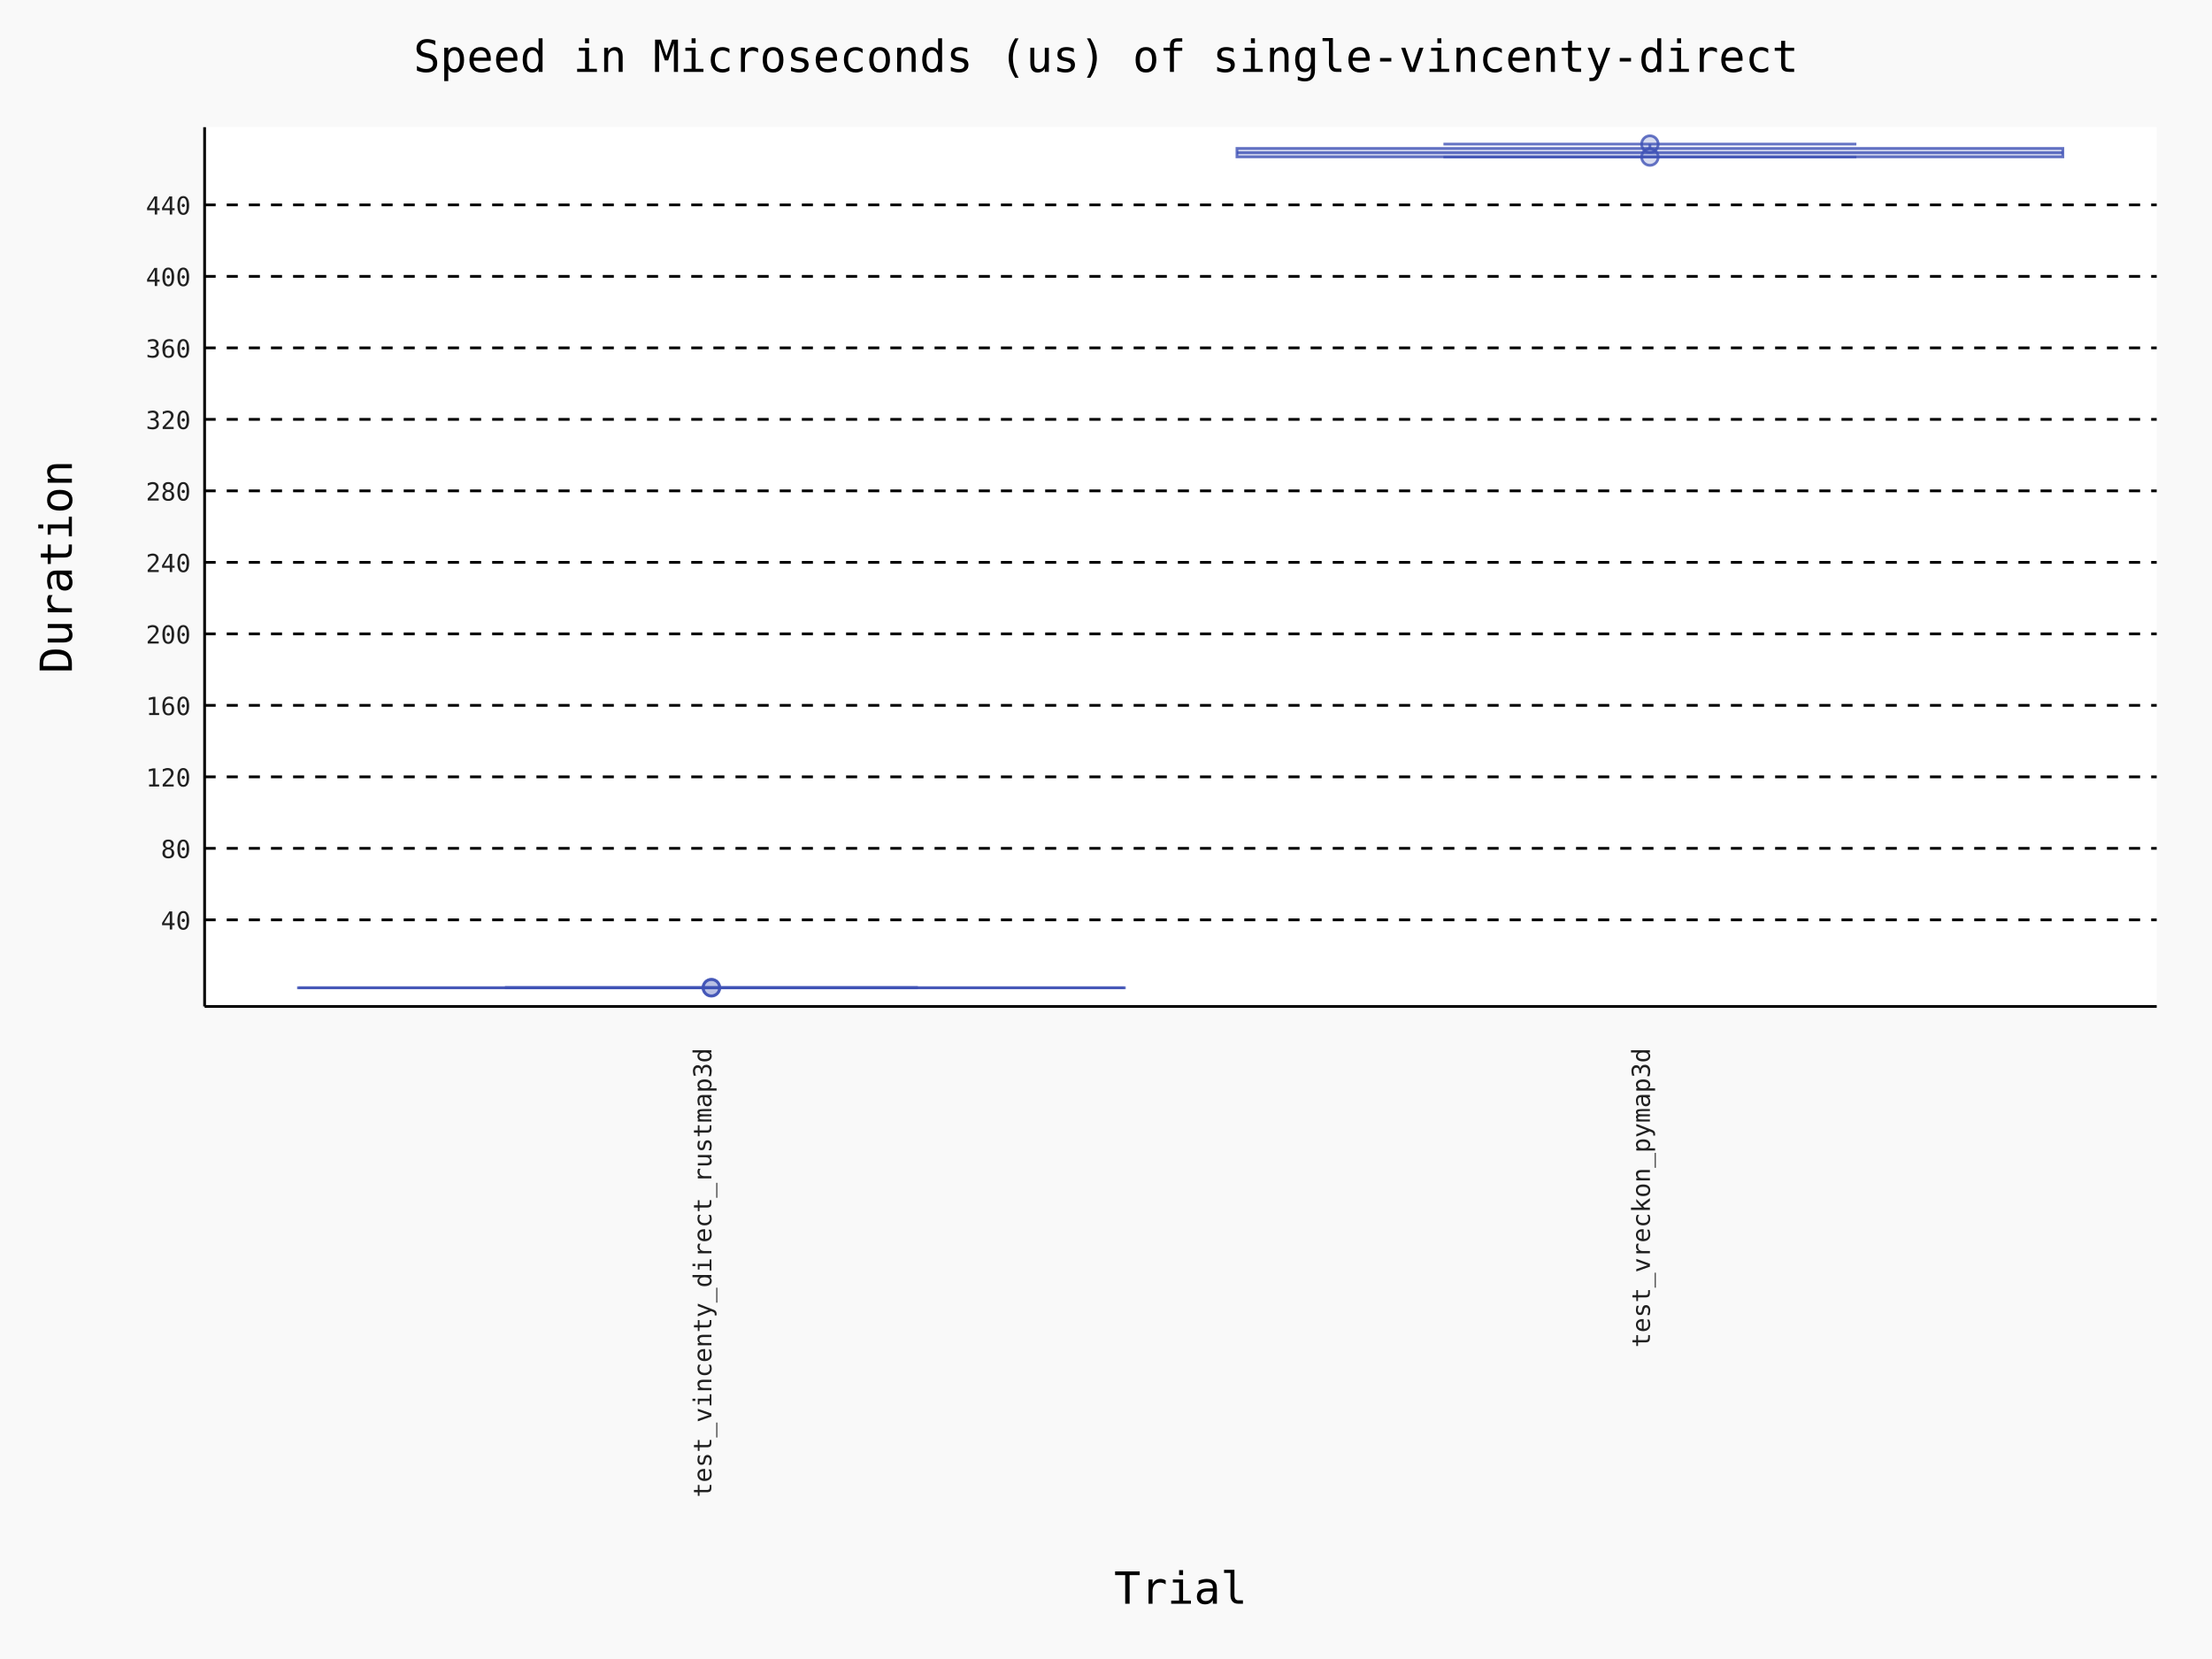
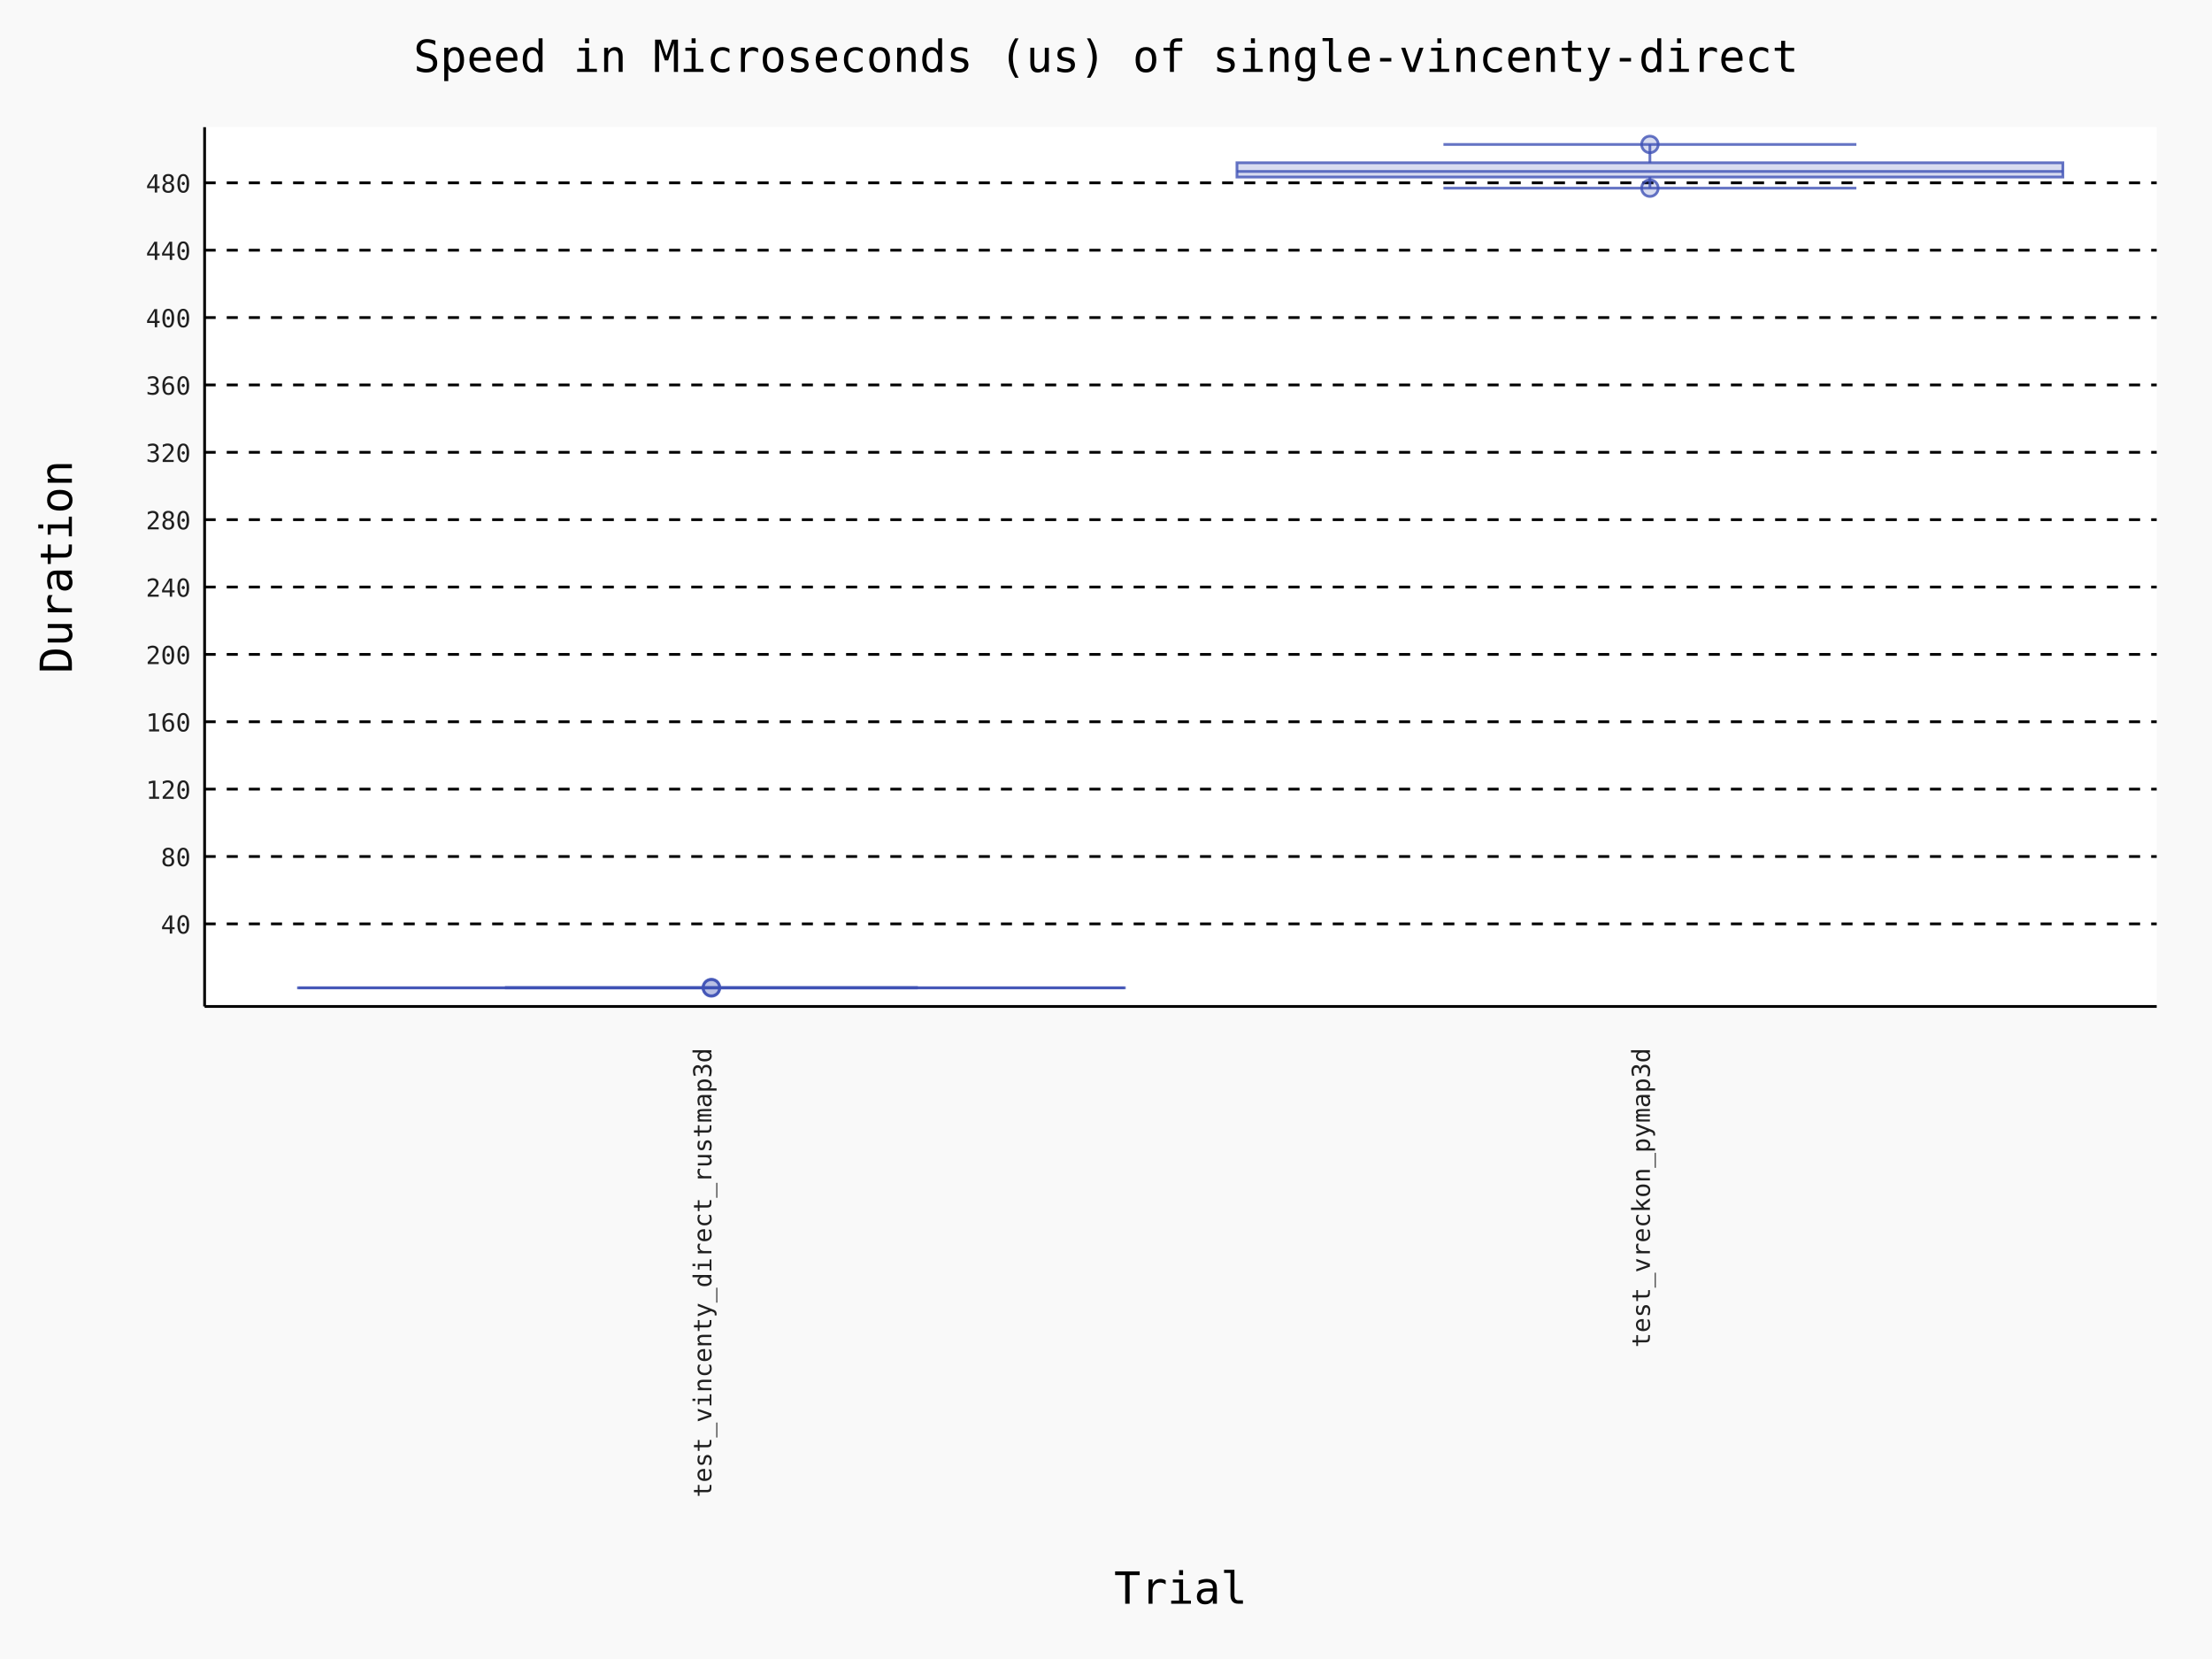
- <svg xmlns="http://www.w3.org/2000/svg" id="chart-ca2fbffb-b7fc-46e8-bf47-117ef8326c10" class="pygal-chart" viewBox="0 0 800 600">
+ <svg xmlns="http://www.w3.org/2000/svg" id="chart-5a67f0cb-c963-41a4-8c0c-9229bf9e0c5b" class="pygal-chart" viewBox="0 0 800 600">
  <defs>
-     <style type="text/css">#chart-ca2fbffb-b7fc-46e8-bf47-117ef8326c10{-webkit-user-select:none;-webkit-font-smoothing:antialiased;font-family:Consolas,"Deja Vu Sans Mono","Bitstream Vera Sans Mono","Courier New",monospace}#chart-ca2fbffb-b7fc-46e8-bf47-117ef8326c10 .title{font-family:Consolas,"Deja Vu Sans Mono","Bitstream Vera Sans Mono","Courier New",monospace;font-size:16px}#chart-ca2fbffb-b7fc-46e8-bf47-117ef8326c10 .legends .legend text{font-family:Consolas,"Deja Vu Sans Mono","Bitstream Vera Sans Mono","Courier New",monospace;font-size:14px}#chart-ca2fbffb-b7fc-46e8-bf47-117ef8326c10 .axis text{font-family:Consolas,"Deja Vu Sans Mono","Bitstream Vera Sans Mono","Courier New",monospace;font-size:10px}#chart-ca2fbffb-b7fc-46e8-bf47-117ef8326c10 .axis text.major{font-family:Consolas,"Deja Vu Sans Mono","Bitstream Vera Sans Mono","Courier New",monospace;font-size:10px}#chart-ca2fbffb-b7fc-46e8-bf47-117ef8326c10 .text-overlay text.value{font-family:Consolas,"Deja Vu Sans Mono","Bitstream Vera Sans Mono","Courier New",monospace;font-size:16px}#chart-ca2fbffb-b7fc-46e8-bf47-117ef8326c10 .text-overlay text.label{font-family:Consolas,"Deja Vu Sans Mono","Bitstream Vera Sans Mono","Courier New",monospace;font-size:10px}#chart-ca2fbffb-b7fc-46e8-bf47-117ef8326c10 .tooltip{font-family:Consolas,"Deja Vu Sans Mono","Bitstream Vera Sans Mono","Courier New",monospace;font-size:14px}#chart-ca2fbffb-b7fc-46e8-bf47-117ef8326c10 text.no_data{font-family:Consolas,"Deja Vu Sans Mono","Bitstream Vera Sans Mono","Courier New",monospace;font-size:64px}
- #chart-ca2fbffb-b7fc-46e8-bf47-117ef8326c10{background-color:rgba(249,249,249,1)}#chart-ca2fbffb-b7fc-46e8-bf47-117ef8326c10 path,#chart-ca2fbffb-b7fc-46e8-bf47-117ef8326c10 line,#chart-ca2fbffb-b7fc-46e8-bf47-117ef8326c10 rect,#chart-ca2fbffb-b7fc-46e8-bf47-117ef8326c10 circle{-webkit-transition:150ms;-moz-transition:150ms;transition:150ms}#chart-ca2fbffb-b7fc-46e8-bf47-117ef8326c10 .graph &gt; .background{fill:rgba(249,249,249,1)}#chart-ca2fbffb-b7fc-46e8-bf47-117ef8326c10 .plot &gt; .background{fill:rgba(255,255,255,1)}#chart-ca2fbffb-b7fc-46e8-bf47-117ef8326c10 .graph{fill:rgba(0,0,0,.87)}#chart-ca2fbffb-b7fc-46e8-bf47-117ef8326c10 text.no_data{fill:rgba(0,0,0,1)}#chart-ca2fbffb-b7fc-46e8-bf47-117ef8326c10 .title{fill:rgba(0,0,0,1)}#chart-ca2fbffb-b7fc-46e8-bf47-117ef8326c10 .legends .legend text{fill:rgba(0,0,0,.87)}#chart-ca2fbffb-b7fc-46e8-bf47-117ef8326c10 .legends .legend:hover text{fill:rgba(0,0,0,1)}#chart-ca2fbffb-b7fc-46e8-bf47-117ef8326c10 .axis .line{stroke:rgba(0,0,0,1)}#chart-ca2fbffb-b7fc-46e8-bf47-117ef8326c10 .axis .guide.line{stroke:rgba(0,0,0,.54)}#chart-ca2fbffb-b7fc-46e8-bf47-117ef8326c10 .axis .major.line{stroke:rgba(0,0,0,.87)}#chart-ca2fbffb-b7fc-46e8-bf47-117ef8326c10 .axis text.major{fill:rgba(0,0,0,1)}#chart-ca2fbffb-b7fc-46e8-bf47-117ef8326c10 .axis.y .guides:hover .guide.line,#chart-ca2fbffb-b7fc-46e8-bf47-117ef8326c10 .line-graph .axis.x .guides:hover .guide.line,#chart-ca2fbffb-b7fc-46e8-bf47-117ef8326c10 .stackedline-graph .axis.x .guides:hover .guide.line,#chart-ca2fbffb-b7fc-46e8-bf47-117ef8326c10 .xy-graph .axis.x .guides:hover .guide.line{stroke:rgba(0,0,0,1)}#chart-ca2fbffb-b7fc-46e8-bf47-117ef8326c10 .axis .guides:hover text{fill:rgba(0,0,0,1)}#chart-ca2fbffb-b7fc-46e8-bf47-117ef8326c10 .reactive{fill-opacity:.7;stroke-opacity:.8;stroke-width:1}#chart-ca2fbffb-b7fc-46e8-bf47-117ef8326c10 .ci{stroke:rgba(0,0,0,.87)}#chart-ca2fbffb-b7fc-46e8-bf47-117ef8326c10 .reactive.active,#chart-ca2fbffb-b7fc-46e8-bf47-117ef8326c10 .active .reactive{fill-opacity:.8;stroke-opacity:.9;stroke-width:4}#chart-ca2fbffb-b7fc-46e8-bf47-117ef8326c10 .ci .reactive.active{stroke-width:1.5}#chart-ca2fbffb-b7fc-46e8-bf47-117ef8326c10 .series text{fill:rgba(0,0,0,1)}#chart-ca2fbffb-b7fc-46e8-bf47-117ef8326c10 .tooltip rect{fill:rgba(255,255,255,1);stroke:rgba(0,0,0,1);-webkit-transition:opacity 150ms;-moz-transition:opacity 150ms;transition:opacity 150ms}#chart-ca2fbffb-b7fc-46e8-bf47-117ef8326c10 .tooltip .label{fill:rgba(0,0,0,.87)}#chart-ca2fbffb-b7fc-46e8-bf47-117ef8326c10 .tooltip .label{fill:rgba(0,0,0,.87)}#chart-ca2fbffb-b7fc-46e8-bf47-117ef8326c10 .tooltip .legend{font-size:.8em;fill:rgba(0,0,0,.54)}#chart-ca2fbffb-b7fc-46e8-bf47-117ef8326c10 .tooltip .x_label{font-size:.6em;fill:rgba(0,0,0,1)}#chart-ca2fbffb-b7fc-46e8-bf47-117ef8326c10 .tooltip .xlink{font-size:.5em;text-decoration:underline}#chart-ca2fbffb-b7fc-46e8-bf47-117ef8326c10 .tooltip .value{font-size:1.5em}#chart-ca2fbffb-b7fc-46e8-bf47-117ef8326c10 .bound{font-size:.5em}#chart-ca2fbffb-b7fc-46e8-bf47-117ef8326c10 .max-value{font-size:.75em;fill:rgba(0,0,0,.54)}#chart-ca2fbffb-b7fc-46e8-bf47-117ef8326c10 .map-element{fill:rgba(255,255,255,1);stroke:rgba(0,0,0,.54) !important}#chart-ca2fbffb-b7fc-46e8-bf47-117ef8326c10 .map-element .reactive{fill-opacity:inherit;stroke-opacity:inherit}#chart-ca2fbffb-b7fc-46e8-bf47-117ef8326c10 .color-0,#chart-ca2fbffb-b7fc-46e8-bf47-117ef8326c10 .color-0 a:visited{stroke:#3F51B5;fill:#3F51B5}#chart-ca2fbffb-b7fc-46e8-bf47-117ef8326c10 .color-1,#chart-ca2fbffb-b7fc-46e8-bf47-117ef8326c10 .color-1 a:visited{stroke:#3F51B5;fill:#3F51B5}#chart-ca2fbffb-b7fc-46e8-bf47-117ef8326c10 .text-overlay .color-0 text{fill:black}#chart-ca2fbffb-b7fc-46e8-bf47-117ef8326c10 .text-overlay .color-1 text{fill:black}
- #chart-ca2fbffb-b7fc-46e8-bf47-117ef8326c10 text.no_data{text-anchor:middle}#chart-ca2fbffb-b7fc-46e8-bf47-117ef8326c10 .guide.line{fill:none}#chart-ca2fbffb-b7fc-46e8-bf47-117ef8326c10 .centered{text-anchor:middle}#chart-ca2fbffb-b7fc-46e8-bf47-117ef8326c10 .title{text-anchor:middle}#chart-ca2fbffb-b7fc-46e8-bf47-117ef8326c10 .legends .legend text{fill-opacity:1}#chart-ca2fbffb-b7fc-46e8-bf47-117ef8326c10 .axis.x text{text-anchor:middle}#chart-ca2fbffb-b7fc-46e8-bf47-117ef8326c10 .axis.x:not(.web) text[transform]{text-anchor:start}#chart-ca2fbffb-b7fc-46e8-bf47-117ef8326c10 .axis.x:not(.web) text[transform].backwards{text-anchor:end}#chart-ca2fbffb-b7fc-46e8-bf47-117ef8326c10 .axis.y text{text-anchor:end}#chart-ca2fbffb-b7fc-46e8-bf47-117ef8326c10 .axis.y text[transform].backwards{text-anchor:start}#chart-ca2fbffb-b7fc-46e8-bf47-117ef8326c10 .axis.y2 text{text-anchor:start}#chart-ca2fbffb-b7fc-46e8-bf47-117ef8326c10 .axis.y2 text[transform].backwards{text-anchor:end}#chart-ca2fbffb-b7fc-46e8-bf47-117ef8326c10 .axis .guide.line{stroke-dasharray:4,4;stroke:black}#chart-ca2fbffb-b7fc-46e8-bf47-117ef8326c10 .axis .major.guide.line{stroke-dasharray:6,6;stroke:black}#chart-ca2fbffb-b7fc-46e8-bf47-117ef8326c10 .horizontal .axis.y .guide.line,#chart-ca2fbffb-b7fc-46e8-bf47-117ef8326c10 .horizontal .axis.y2 .guide.line,#chart-ca2fbffb-b7fc-46e8-bf47-117ef8326c10 .vertical .axis.x .guide.line{opacity:0}#chart-ca2fbffb-b7fc-46e8-bf47-117ef8326c10 .horizontal .axis.always_show .guide.line,#chart-ca2fbffb-b7fc-46e8-bf47-117ef8326c10 .vertical .axis.always_show .guide.line{opacity:1 !important}#chart-ca2fbffb-b7fc-46e8-bf47-117ef8326c10 .axis.y .guides:hover .guide.line,#chart-ca2fbffb-b7fc-46e8-bf47-117ef8326c10 .axis.y2 .guides:hover .guide.line,#chart-ca2fbffb-b7fc-46e8-bf47-117ef8326c10 .axis.x .guides:hover .guide.line{opacity:1}#chart-ca2fbffb-b7fc-46e8-bf47-117ef8326c10 .axis .guides:hover text{opacity:1}#chart-ca2fbffb-b7fc-46e8-bf47-117ef8326c10 .nofill{fill:none}#chart-ca2fbffb-b7fc-46e8-bf47-117ef8326c10 .subtle-fill{fill-opacity:.2}#chart-ca2fbffb-b7fc-46e8-bf47-117ef8326c10 .dot{stroke-width:1px;fill-opacity:1;stroke-opacity:1}#chart-ca2fbffb-b7fc-46e8-bf47-117ef8326c10 .dot.active{stroke-width:5px}#chart-ca2fbffb-b7fc-46e8-bf47-117ef8326c10 .dot.negative{fill:transparent}#chart-ca2fbffb-b7fc-46e8-bf47-117ef8326c10 text,#chart-ca2fbffb-b7fc-46e8-bf47-117ef8326c10 tspan{stroke:none !important}#chart-ca2fbffb-b7fc-46e8-bf47-117ef8326c10 .series text.active{opacity:1}#chart-ca2fbffb-b7fc-46e8-bf47-117ef8326c10 .tooltip rect{fill-opacity:.95;stroke-width:.5}#chart-ca2fbffb-b7fc-46e8-bf47-117ef8326c10 .tooltip text{fill-opacity:1}#chart-ca2fbffb-b7fc-46e8-bf47-117ef8326c10 .showable{visibility:hidden}#chart-ca2fbffb-b7fc-46e8-bf47-117ef8326c10 .showable.shown{visibility:visible}#chart-ca2fbffb-b7fc-46e8-bf47-117ef8326c10 .gauge-background{fill:rgba(229,229,229,1);stroke:none}#chart-ca2fbffb-b7fc-46e8-bf47-117ef8326c10 .bg-lines{stroke:rgba(249,249,249,1);stroke-width:2px}
+     <style type="text/css">#chart-5a67f0cb-c963-41a4-8c0c-9229bf9e0c5b{-webkit-user-select:none;-webkit-font-smoothing:antialiased;font-family:Consolas,"Deja Vu Sans Mono","Bitstream Vera Sans Mono","Courier New",monospace}#chart-5a67f0cb-c963-41a4-8c0c-9229bf9e0c5b .title{font-family:Consolas,"Deja Vu Sans Mono","Bitstream Vera Sans Mono","Courier New",monospace;font-size:16px}#chart-5a67f0cb-c963-41a4-8c0c-9229bf9e0c5b .legends .legend text{font-family:Consolas,"Deja Vu Sans Mono","Bitstream Vera Sans Mono","Courier New",monospace;font-size:14px}#chart-5a67f0cb-c963-41a4-8c0c-9229bf9e0c5b .axis text{font-family:Consolas,"Deja Vu Sans Mono","Bitstream Vera Sans Mono","Courier New",monospace;font-size:10px}#chart-5a67f0cb-c963-41a4-8c0c-9229bf9e0c5b .axis text.major{font-family:Consolas,"Deja Vu Sans Mono","Bitstream Vera Sans Mono","Courier New",monospace;font-size:10px}#chart-5a67f0cb-c963-41a4-8c0c-9229bf9e0c5b .text-overlay text.value{font-family:Consolas,"Deja Vu Sans Mono","Bitstream Vera Sans Mono","Courier New",monospace;font-size:16px}#chart-5a67f0cb-c963-41a4-8c0c-9229bf9e0c5b .text-overlay text.label{font-family:Consolas,"Deja Vu Sans Mono","Bitstream Vera Sans Mono","Courier New",monospace;font-size:10px}#chart-5a67f0cb-c963-41a4-8c0c-9229bf9e0c5b .tooltip{font-family:Consolas,"Deja Vu Sans Mono","Bitstream Vera Sans Mono","Courier New",monospace;font-size:14px}#chart-5a67f0cb-c963-41a4-8c0c-9229bf9e0c5b text.no_data{font-family:Consolas,"Deja Vu Sans Mono","Bitstream Vera Sans Mono","Courier New",monospace;font-size:64px}
+ #chart-5a67f0cb-c963-41a4-8c0c-9229bf9e0c5b{background-color:rgba(249,249,249,1)}#chart-5a67f0cb-c963-41a4-8c0c-9229bf9e0c5b path,#chart-5a67f0cb-c963-41a4-8c0c-9229bf9e0c5b line,#chart-5a67f0cb-c963-41a4-8c0c-9229bf9e0c5b rect,#chart-5a67f0cb-c963-41a4-8c0c-9229bf9e0c5b circle{-webkit-transition:150ms;-moz-transition:150ms;transition:150ms}#chart-5a67f0cb-c963-41a4-8c0c-9229bf9e0c5b .graph &gt; .background{fill:rgba(249,249,249,1)}#chart-5a67f0cb-c963-41a4-8c0c-9229bf9e0c5b .plot &gt; .background{fill:rgba(255,255,255,1)}#chart-5a67f0cb-c963-41a4-8c0c-9229bf9e0c5b .graph{fill:rgba(0,0,0,.87)}#chart-5a67f0cb-c963-41a4-8c0c-9229bf9e0c5b text.no_data{fill:rgba(0,0,0,1)}#chart-5a67f0cb-c963-41a4-8c0c-9229bf9e0c5b .title{fill:rgba(0,0,0,1)}#chart-5a67f0cb-c963-41a4-8c0c-9229bf9e0c5b .legends .legend text{fill:rgba(0,0,0,.87)}#chart-5a67f0cb-c963-41a4-8c0c-9229bf9e0c5b .legends .legend:hover text{fill:rgba(0,0,0,1)}#chart-5a67f0cb-c963-41a4-8c0c-9229bf9e0c5b .axis .line{stroke:rgba(0,0,0,1)}#chart-5a67f0cb-c963-41a4-8c0c-9229bf9e0c5b .axis .guide.line{stroke:rgba(0,0,0,.54)}#chart-5a67f0cb-c963-41a4-8c0c-9229bf9e0c5b .axis .major.line{stroke:rgba(0,0,0,.87)}#chart-5a67f0cb-c963-41a4-8c0c-9229bf9e0c5b .axis text.major{fill:rgba(0,0,0,1)}#chart-5a67f0cb-c963-41a4-8c0c-9229bf9e0c5b .axis.y .guides:hover .guide.line,#chart-5a67f0cb-c963-41a4-8c0c-9229bf9e0c5b .line-graph .axis.x .guides:hover .guide.line,#chart-5a67f0cb-c963-41a4-8c0c-9229bf9e0c5b .stackedline-graph .axis.x .guides:hover .guide.line,#chart-5a67f0cb-c963-41a4-8c0c-9229bf9e0c5b .xy-graph .axis.x .guides:hover .guide.line{stroke:rgba(0,0,0,1)}#chart-5a67f0cb-c963-41a4-8c0c-9229bf9e0c5b .axis .guides:hover text{fill:rgba(0,0,0,1)}#chart-5a67f0cb-c963-41a4-8c0c-9229bf9e0c5b .reactive{fill-opacity:.7;stroke-opacity:.8;stroke-width:1}#chart-5a67f0cb-c963-41a4-8c0c-9229bf9e0c5b .ci{stroke:rgba(0,0,0,.87)}#chart-5a67f0cb-c963-41a4-8c0c-9229bf9e0c5b .reactive.active,#chart-5a67f0cb-c963-41a4-8c0c-9229bf9e0c5b .active .reactive{fill-opacity:.8;stroke-opacity:.9;stroke-width:4}#chart-5a67f0cb-c963-41a4-8c0c-9229bf9e0c5b .ci .reactive.active{stroke-width:1.5}#chart-5a67f0cb-c963-41a4-8c0c-9229bf9e0c5b .series text{fill:rgba(0,0,0,1)}#chart-5a67f0cb-c963-41a4-8c0c-9229bf9e0c5b .tooltip rect{fill:rgba(255,255,255,1);stroke:rgba(0,0,0,1);-webkit-transition:opacity 150ms;-moz-transition:opacity 150ms;transition:opacity 150ms}#chart-5a67f0cb-c963-41a4-8c0c-9229bf9e0c5b .tooltip .label{fill:rgba(0,0,0,.87)}#chart-5a67f0cb-c963-41a4-8c0c-9229bf9e0c5b .tooltip .label{fill:rgba(0,0,0,.87)}#chart-5a67f0cb-c963-41a4-8c0c-9229bf9e0c5b .tooltip .legend{font-size:.8em;fill:rgba(0,0,0,.54)}#chart-5a67f0cb-c963-41a4-8c0c-9229bf9e0c5b .tooltip .x_label{font-size:.6em;fill:rgba(0,0,0,1)}#chart-5a67f0cb-c963-41a4-8c0c-9229bf9e0c5b .tooltip .xlink{font-size:.5em;text-decoration:underline}#chart-5a67f0cb-c963-41a4-8c0c-9229bf9e0c5b .tooltip .value{font-size:1.5em}#chart-5a67f0cb-c963-41a4-8c0c-9229bf9e0c5b .bound{font-size:.5em}#chart-5a67f0cb-c963-41a4-8c0c-9229bf9e0c5b .max-value{font-size:.75em;fill:rgba(0,0,0,.54)}#chart-5a67f0cb-c963-41a4-8c0c-9229bf9e0c5b .map-element{fill:rgba(255,255,255,1);stroke:rgba(0,0,0,.54) !important}#chart-5a67f0cb-c963-41a4-8c0c-9229bf9e0c5b .map-element .reactive{fill-opacity:inherit;stroke-opacity:inherit}#chart-5a67f0cb-c963-41a4-8c0c-9229bf9e0c5b .color-0,#chart-5a67f0cb-c963-41a4-8c0c-9229bf9e0c5b .color-0 a:visited{stroke:#3F51B5;fill:#3F51B5}#chart-5a67f0cb-c963-41a4-8c0c-9229bf9e0c5b .color-1,#chart-5a67f0cb-c963-41a4-8c0c-9229bf9e0c5b .color-1 a:visited{stroke:#3F51B5;fill:#3F51B5}#chart-5a67f0cb-c963-41a4-8c0c-9229bf9e0c5b .text-overlay .color-0 text{fill:black}#chart-5a67f0cb-c963-41a4-8c0c-9229bf9e0c5b .text-overlay .color-1 text{fill:black}
+ #chart-5a67f0cb-c963-41a4-8c0c-9229bf9e0c5b text.no_data{text-anchor:middle}#chart-5a67f0cb-c963-41a4-8c0c-9229bf9e0c5b .guide.line{fill:none}#chart-5a67f0cb-c963-41a4-8c0c-9229bf9e0c5b .centered{text-anchor:middle}#chart-5a67f0cb-c963-41a4-8c0c-9229bf9e0c5b .title{text-anchor:middle}#chart-5a67f0cb-c963-41a4-8c0c-9229bf9e0c5b .legends .legend text{fill-opacity:1}#chart-5a67f0cb-c963-41a4-8c0c-9229bf9e0c5b .axis.x text{text-anchor:middle}#chart-5a67f0cb-c963-41a4-8c0c-9229bf9e0c5b .axis.x:not(.web) text[transform]{text-anchor:start}#chart-5a67f0cb-c963-41a4-8c0c-9229bf9e0c5b .axis.x:not(.web) text[transform].backwards{text-anchor:end}#chart-5a67f0cb-c963-41a4-8c0c-9229bf9e0c5b .axis.y text{text-anchor:end}#chart-5a67f0cb-c963-41a4-8c0c-9229bf9e0c5b .axis.y text[transform].backwards{text-anchor:start}#chart-5a67f0cb-c963-41a4-8c0c-9229bf9e0c5b .axis.y2 text{text-anchor:start}#chart-5a67f0cb-c963-41a4-8c0c-9229bf9e0c5b .axis.y2 text[transform].backwards{text-anchor:end}#chart-5a67f0cb-c963-41a4-8c0c-9229bf9e0c5b .axis .guide.line{stroke-dasharray:4,4;stroke:black}#chart-5a67f0cb-c963-41a4-8c0c-9229bf9e0c5b .axis .major.guide.line{stroke-dasharray:6,6;stroke:black}#chart-5a67f0cb-c963-41a4-8c0c-9229bf9e0c5b .horizontal .axis.y .guide.line,#chart-5a67f0cb-c963-41a4-8c0c-9229bf9e0c5b .horizontal .axis.y2 .guide.line,#chart-5a67f0cb-c963-41a4-8c0c-9229bf9e0c5b .vertical .axis.x .guide.line{opacity:0}#chart-5a67f0cb-c963-41a4-8c0c-9229bf9e0c5b .horizontal .axis.always_show .guide.line,#chart-5a67f0cb-c963-41a4-8c0c-9229bf9e0c5b .vertical .axis.always_show .guide.line{opacity:1 !important}#chart-5a67f0cb-c963-41a4-8c0c-9229bf9e0c5b .axis.y .guides:hover .guide.line,#chart-5a67f0cb-c963-41a4-8c0c-9229bf9e0c5b .axis.y2 .guides:hover .guide.line,#chart-5a67f0cb-c963-41a4-8c0c-9229bf9e0c5b .axis.x .guides:hover .guide.line{opacity:1}#chart-5a67f0cb-c963-41a4-8c0c-9229bf9e0c5b .axis .guides:hover text{opacity:1}#chart-5a67f0cb-c963-41a4-8c0c-9229bf9e0c5b .nofill{fill:none}#chart-5a67f0cb-c963-41a4-8c0c-9229bf9e0c5b .subtle-fill{fill-opacity:.2}#chart-5a67f0cb-c963-41a4-8c0c-9229bf9e0c5b .dot{stroke-width:1px;fill-opacity:1;stroke-opacity:1}#chart-5a67f0cb-c963-41a4-8c0c-9229bf9e0c5b .dot.active{stroke-width:5px}#chart-5a67f0cb-c963-41a4-8c0c-9229bf9e0c5b .dot.negative{fill:transparent}#chart-5a67f0cb-c963-41a4-8c0c-9229bf9e0c5b text,#chart-5a67f0cb-c963-41a4-8c0c-9229bf9e0c5b tspan{stroke:none !important}#chart-5a67f0cb-c963-41a4-8c0c-9229bf9e0c5b .series text.active{opacity:1}#chart-5a67f0cb-c963-41a4-8c0c-9229bf9e0c5b .tooltip rect{fill-opacity:.95;stroke-width:.5}#chart-5a67f0cb-c963-41a4-8c0c-9229bf9e0c5b .tooltip text{fill-opacity:1}#chart-5a67f0cb-c963-41a4-8c0c-9229bf9e0c5b .showable{visibility:hidden}#chart-5a67f0cb-c963-41a4-8c0c-9229bf9e0c5b .showable.shown{visibility:visible}#chart-5a67f0cb-c963-41a4-8c0c-9229bf9e0c5b .gauge-background{fill:rgba(229,229,229,1);stroke:none}#chart-5a67f0cb-c963-41a4-8c0c-9229bf9e0c5b .bg-lines{stroke:rgba(249,249,249,1);stroke-width:2px}
.tooltip .value{font-size:1em !important}.axis text{font-size:9px !important}</style>
  </defs>
  <g class="graph custombox-graph vertical">
    <rect x="0" y="0" width="800" height="600" class="background" />
    <g transform="translate(74, 46)" class="plot">
      <rect x="0" y="0" width="706.0" height="318.0" class="background" />
      <g class="axis y always_show">
        <path d="M0 318 h706" class="line" />
        <g class="guides">
-           <path d="M0 286.673 h706" class="guide line" />
-           <text x="-5" y="290.173" class="">40</text>
+           <path d="M0 288.13 h706" class="guide line" />
+           <text x="-5" y="291.63" class="">40</text>
        </g>
        <g class="guides">
-           <path d="M0 260.815 h706" class="guide line" />
-           <text x="-5" y="264.315" class="">80</text>
+           <path d="M0 263.766 h706" class="guide line" />
+           <text x="-5" y="267.266" class="">80</text>
        </g>
        <g class="guides">
-           <path d="M0 234.957 h706" class="guide line" />
-           <text x="-5" y="238.457" class="">120</text>
+           <path d="M0 239.401 h706" class="guide line" />
+           <text x="-5" y="242.901" class="">120</text>
        </g>
        <g class="guides">
-           <path d="M0 209.1 h706" class="guide line" />
-           <text x="-5" y="212.6" class="">160</text>
+           <path d="M0 215.037 h706" class="guide line" />
+           <text x="-5" y="218.537" class="">160</text>
        </g>
        <g class="guides">
-           <path d="M0 183.242 h706" class="guide line" />
-           <text x="-5" y="186.742" class="">200</text>
+           <path d="M0 190.673 h706" class="guide line" />
+           <text x="-5" y="194.173" class="">200</text>
        </g>
        <g class="guides">
-           <path d="M0 157.384 h706" class="guide line" />
-           <text x="-5" y="160.884" class="">240</text>
+           <path d="M0 166.309 h706" class="guide line" />
+           <text x="-5" y="169.809" class="">240</text>
        </g>
        <g class="guides">
-           <path d="M0 131.526 h706" class="guide line" />
-           <text x="-5" y="135.026" class="">280</text>
+           <path d="M0 141.945 h706" class="guide line" />
+           <text x="-5" y="145.445" class="">280</text>
        </g>
        <g class="guides">
-           <path d="M0 105.668 h706" class="guide line" />
-           <text x="-5" y="109.168" class="">320</text>
+           <path d="M0 117.581 h706" class="guide line" />
+           <text x="-5" y="121.081" class="">320</text>
        </g>
        <g class="guides">
-           <path d="M0 79.81 h706" class="guide line" />
-           <text x="-5" y="83.31" class="">360</text>
+           <path d="M0 93.217 h706" class="guide line" />
+           <text x="-5" y="96.717" class="">360</text>
        </g>
        <g class="guides">
-           <path d="M0 53.952 h706" class="guide line" />
-           <text x="-5" y="57.452" class="">400</text>
+           <path d="M0 68.853 h706" class="guide line" />
+           <text x="-5" y="72.353" class="">400</text>
        </g>
        <g class="guides">
-           <path d="M0 28.095 h706" class="guide line" />
-           <text x="-5" y="31.595" class="">440</text>
+           <path d="M0 44.489 h706" class="guide line" />
+           <text x="-5" y="47.989" class="">440</text>
+         </g>
+         <g class="guides">
+           <path d="M0 20.125 h706" class="guide line" />
+           <text x="-5" y="23.625" class="">480</text>
        </g>
      </g>
      <g class="axis x">
        <path d="M0 0 v318" class="line" />
        <g class="guides">
          <path d="M183.288 0 v318" class="guide line" />
          <text x="183.288" y="333.0" class="backwards" transform="rotate(270 183.2885 333)">test_vincenty_direct_rustmap3d</text>
        </g>
        <g class="guides">
          <path d="M522.712 0 v318" class="guide line" />
          <text x="522.712" y="333.0" class="backwards" transform="rotate(270 522.7115 333)">test_vreckon_pymap3d</text>
        </g>
      </g>
      <g class="series serie-0 color-0">
        <g class="boxes">
          <g class="box">
-             <path stroke-width="3" d="M108.615 311.272 L257.962 311.272" class="reactive tooltip-trigger" />
-             <path stroke-width="3" d="M33.942 311.256 L332.635 311.256" class="reactive tooltip-trigger" />
-             <path stroke-width="3" d="M108.615 311.166 L257.962 311.166" class="reactive tooltip-trigger" />
-             <path stroke-width="2" d="M183.288 311.272 L183.288 311.263" class="reactive tooltip-trigger" />
-             <path stroke-width="2" d="M183.288 311.166 L183.288 311.239" class="reactive tooltip-trigger" />
-             <rect x="33.942" y="311.239" height="0.024" width="298.692" class="subtle-fill reactive tooltip-trigger" />
-             <circle cx="183.288" cy="311.272" r="3" class="subtle-fill reactive tooltip-trigger" />
-             <circle cx="183.288" cy="311.166" r="3" class="subtle-fill reactive tooltip-trigger" />
+             <path stroke-width="3" d="M108.615 311.308 L257.962 311.308" class="reactive tooltip-trigger" />
+             <path stroke-width="3" d="M33.942 311.274 L332.635 311.274" class="reactive tooltip-trigger" />
+             <path stroke-width="3" d="M108.615 311.148 L257.962 311.148" class="reactive tooltip-trigger" />
+             <path stroke-width="2" d="M183.288 311.308 L183.288 311.281" class="reactive tooltip-trigger" />
+             <path stroke-width="2" d="M183.288 311.148 L183.288 311.248" class="reactive tooltip-trigger" />
+             <rect x="33.942" y="311.248" height="0.033" width="298.692" class="subtle-fill reactive tooltip-trigger" />
+             <circle cx="183.288" cy="311.308" r="3" class="subtle-fill reactive tooltip-trigger" />
+             <circle cx="183.288" cy="311.148" r="3" class="subtle-fill reactive tooltip-trigger" />
          </g>
        </g>
      </g>
      <g class="series serie-1 color-1">
        <g class="boxes">
          <g class="box">
-             <path stroke-width="3" d="M448.038 10.796 L597.385 10.796" class="reactive tooltip-trigger" />
-             <path stroke-width="3" d="M373.365 9.231 L672.058 9.231" class="reactive tooltip-trigger" />
-             <path stroke-width="3" d="M448.038 6.118 L597.385 6.118" class="reactive tooltip-trigger" />
-             <path stroke-width="2" d="M522.712 10.796 L522.712 10.73" class="reactive tooltip-trigger" />
-             <path stroke-width="2" d="M522.712 6.118 L522.712 7.681" class="reactive tooltip-trigger" />
-             <rect x="373.365" y="7.681" height="3.049" width="298.692" class="subtle-fill reactive tooltip-trigger" />
-             <circle cx="522.712" cy="10.796" r="3" class="subtle-fill reactive tooltip-trigger" />
-             <circle cx="522.712" cy="6.118" r="3" class="subtle-fill reactive tooltip-trigger" />
+             <path stroke-width="3" d="M448.038 22.042 L597.385 22.042" class="reactive tooltip-trigger" />
+             <path stroke-width="3" d="M373.365 16.009 L672.058 16.009" class="reactive tooltip-trigger" />
+             <path stroke-width="3" d="M448.038 6.242 L597.385 6.242" class="reactive tooltip-trigger" />
+             <path stroke-width="2" d="M522.712 22.042 L522.712 18.028" class="reactive tooltip-trigger" />
+             <path stroke-width="2" d="M522.712 6.242 L522.712 12.861" class="reactive tooltip-trigger" />
+             <rect x="373.365" y="12.861" height="5.167" width="298.692" class="subtle-fill reactive tooltip-trigger" />
+             <circle cx="522.712" cy="22.042" r="3" class="subtle-fill reactive tooltip-trigger" />
+             <circle cx="522.712" cy="6.242" r="3" class="subtle-fill reactive tooltip-trigger" />
          </g>
        </g>
      </g>
    </g>
    <g class="titles">
      <text x="400.0" y="26" class="title plot_title">Speed in Microseconds (us) of single-vincenty-direct</text>
      <text x="427.0" y="580.0" class="title">Trial</text>
      <text x="0" y="231.0" class="title" transform="rotate(-90 0 205)">Duration</text>
    </g>
    <g transform="translate(74, 46)" class="plot overlay">
      <g class="series serie-0 color-0" />
      <g class="series serie-1 color-1" />
    </g>
    <g transform="translate(74, 46)" class="plot text-overlay">
      <g class="series serie-0 color-0" />
      <g class="series serie-1 color-1" />
    </g>
    <g transform="translate(74, 46)" class="plot tooltip-overlay">
      <g transform="translate(0 0)" style="opacity: 0" class="tooltip">
        <rect rx="0" ry="0" width="0" height="0" class="tooltip-box" />
        <g class="text" />
      </g>
    </g>
  </g>
</svg>
